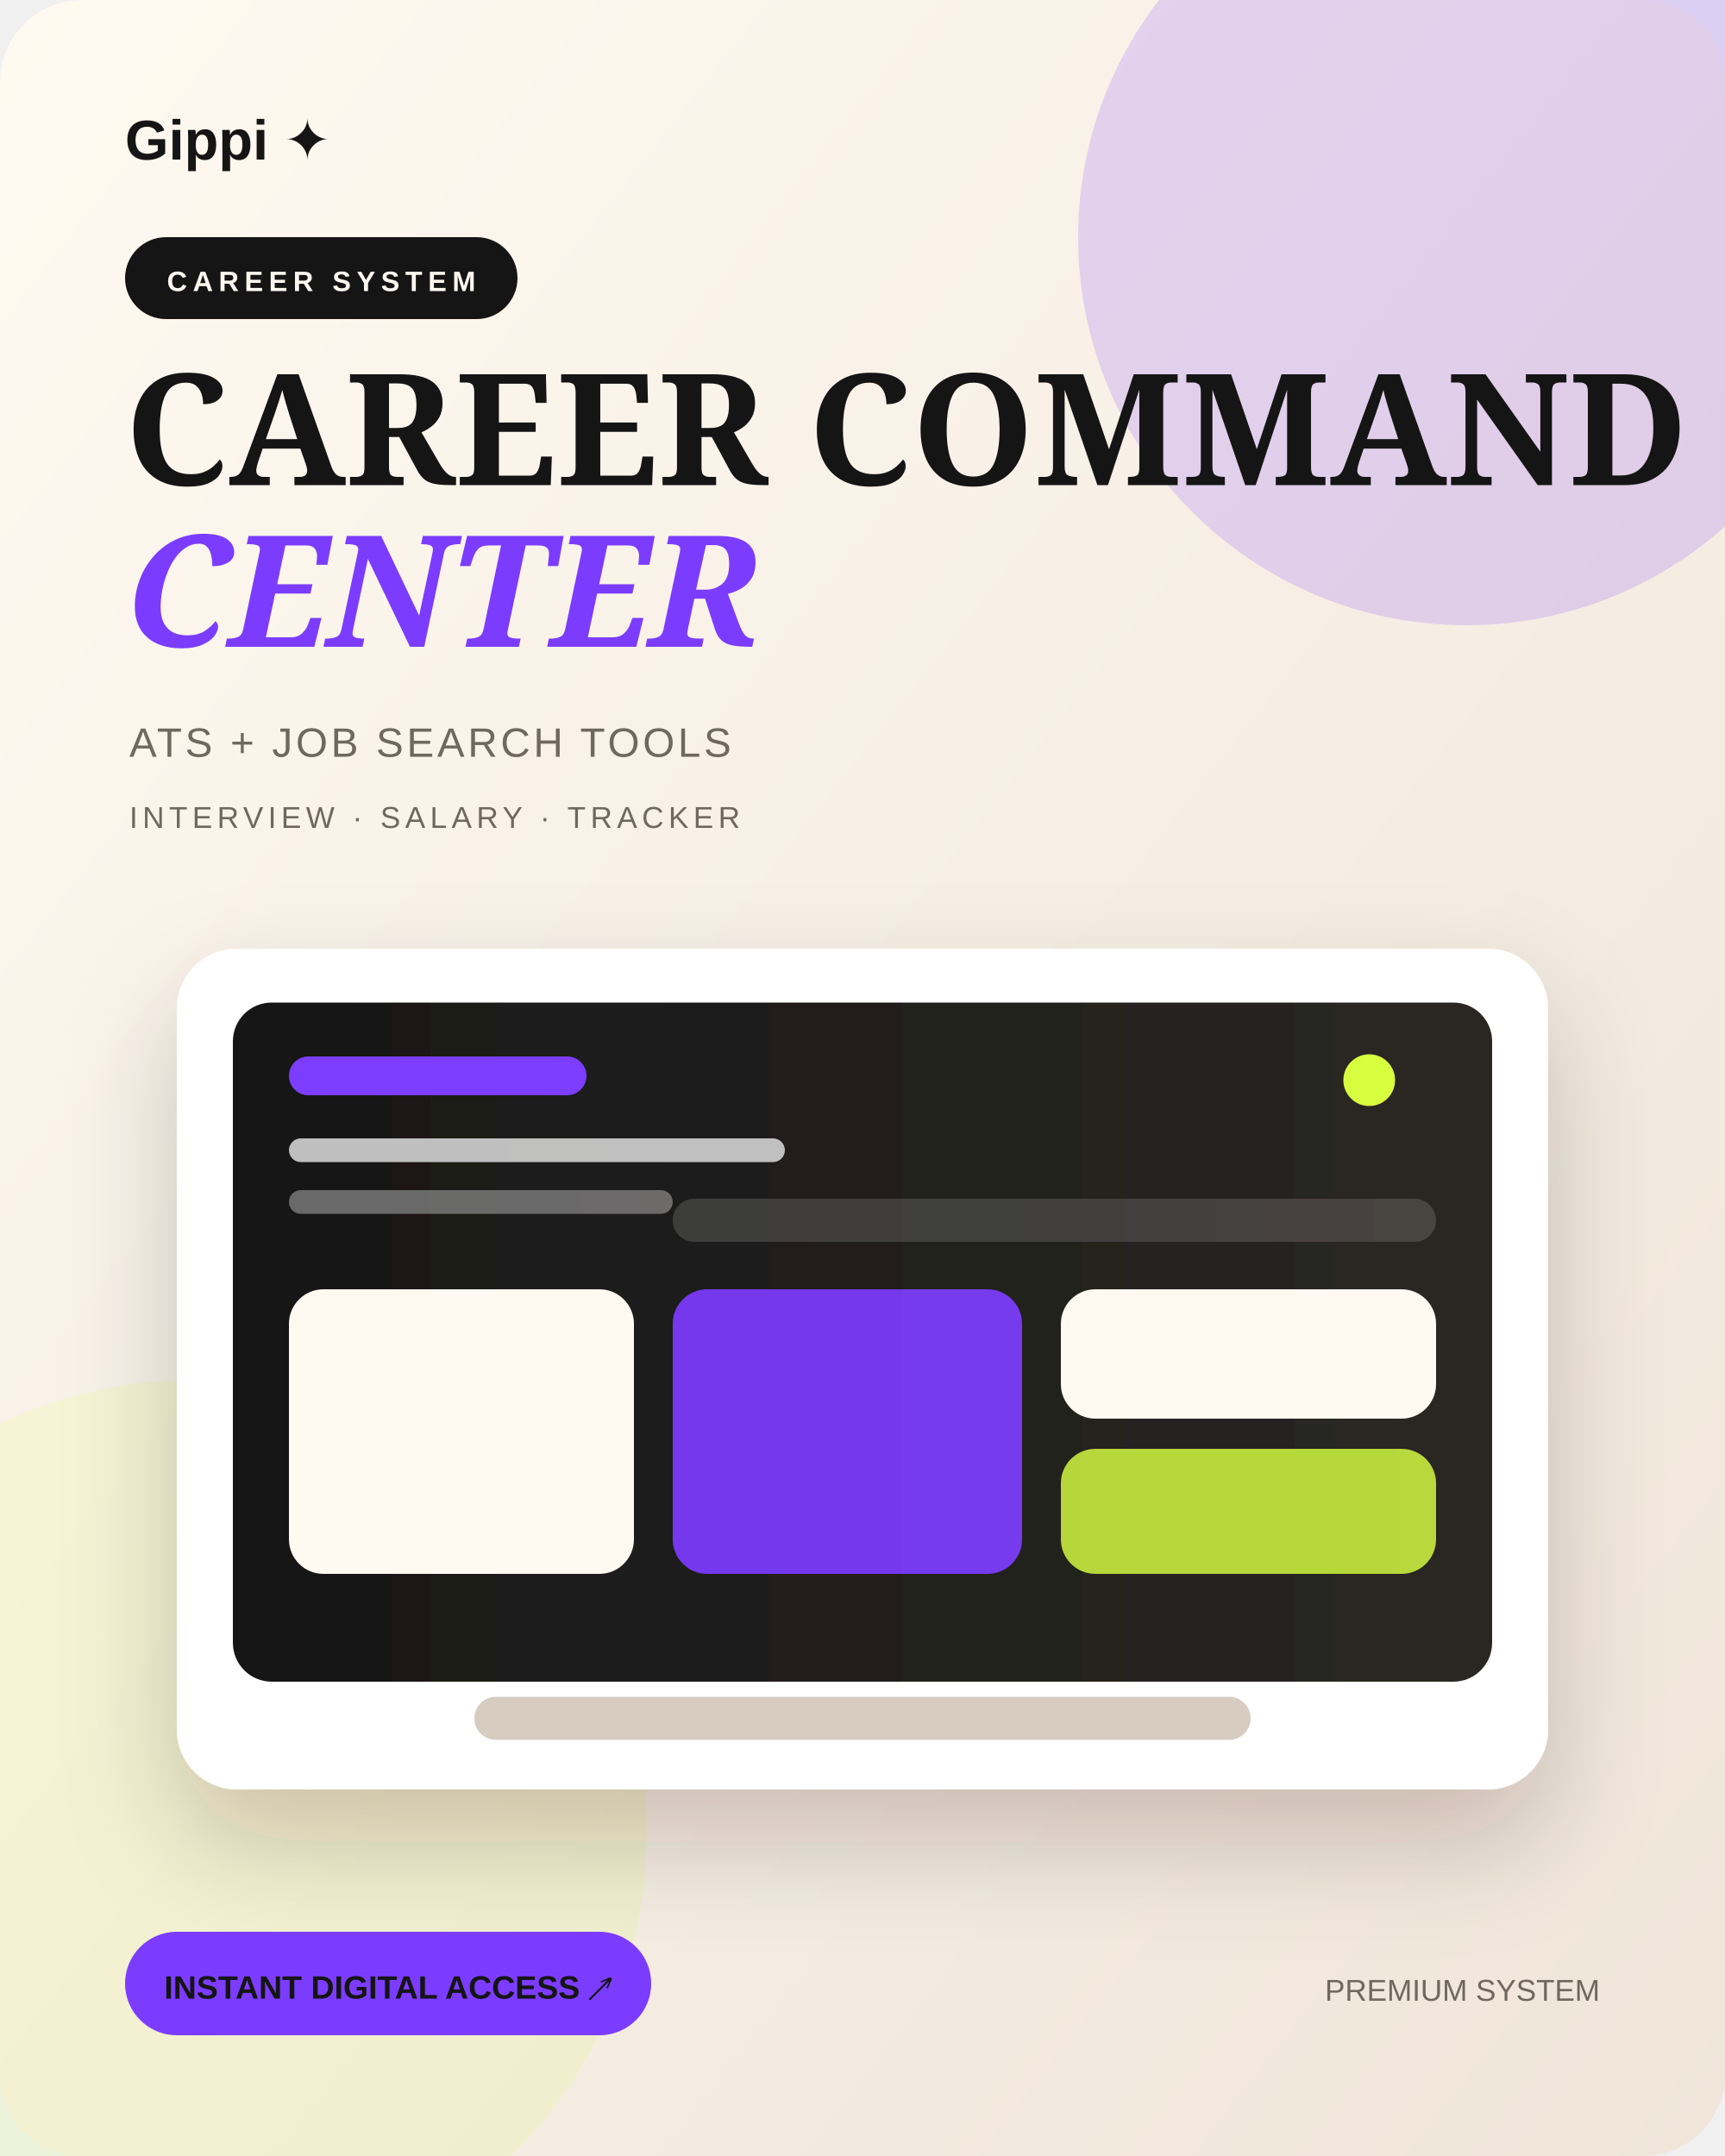
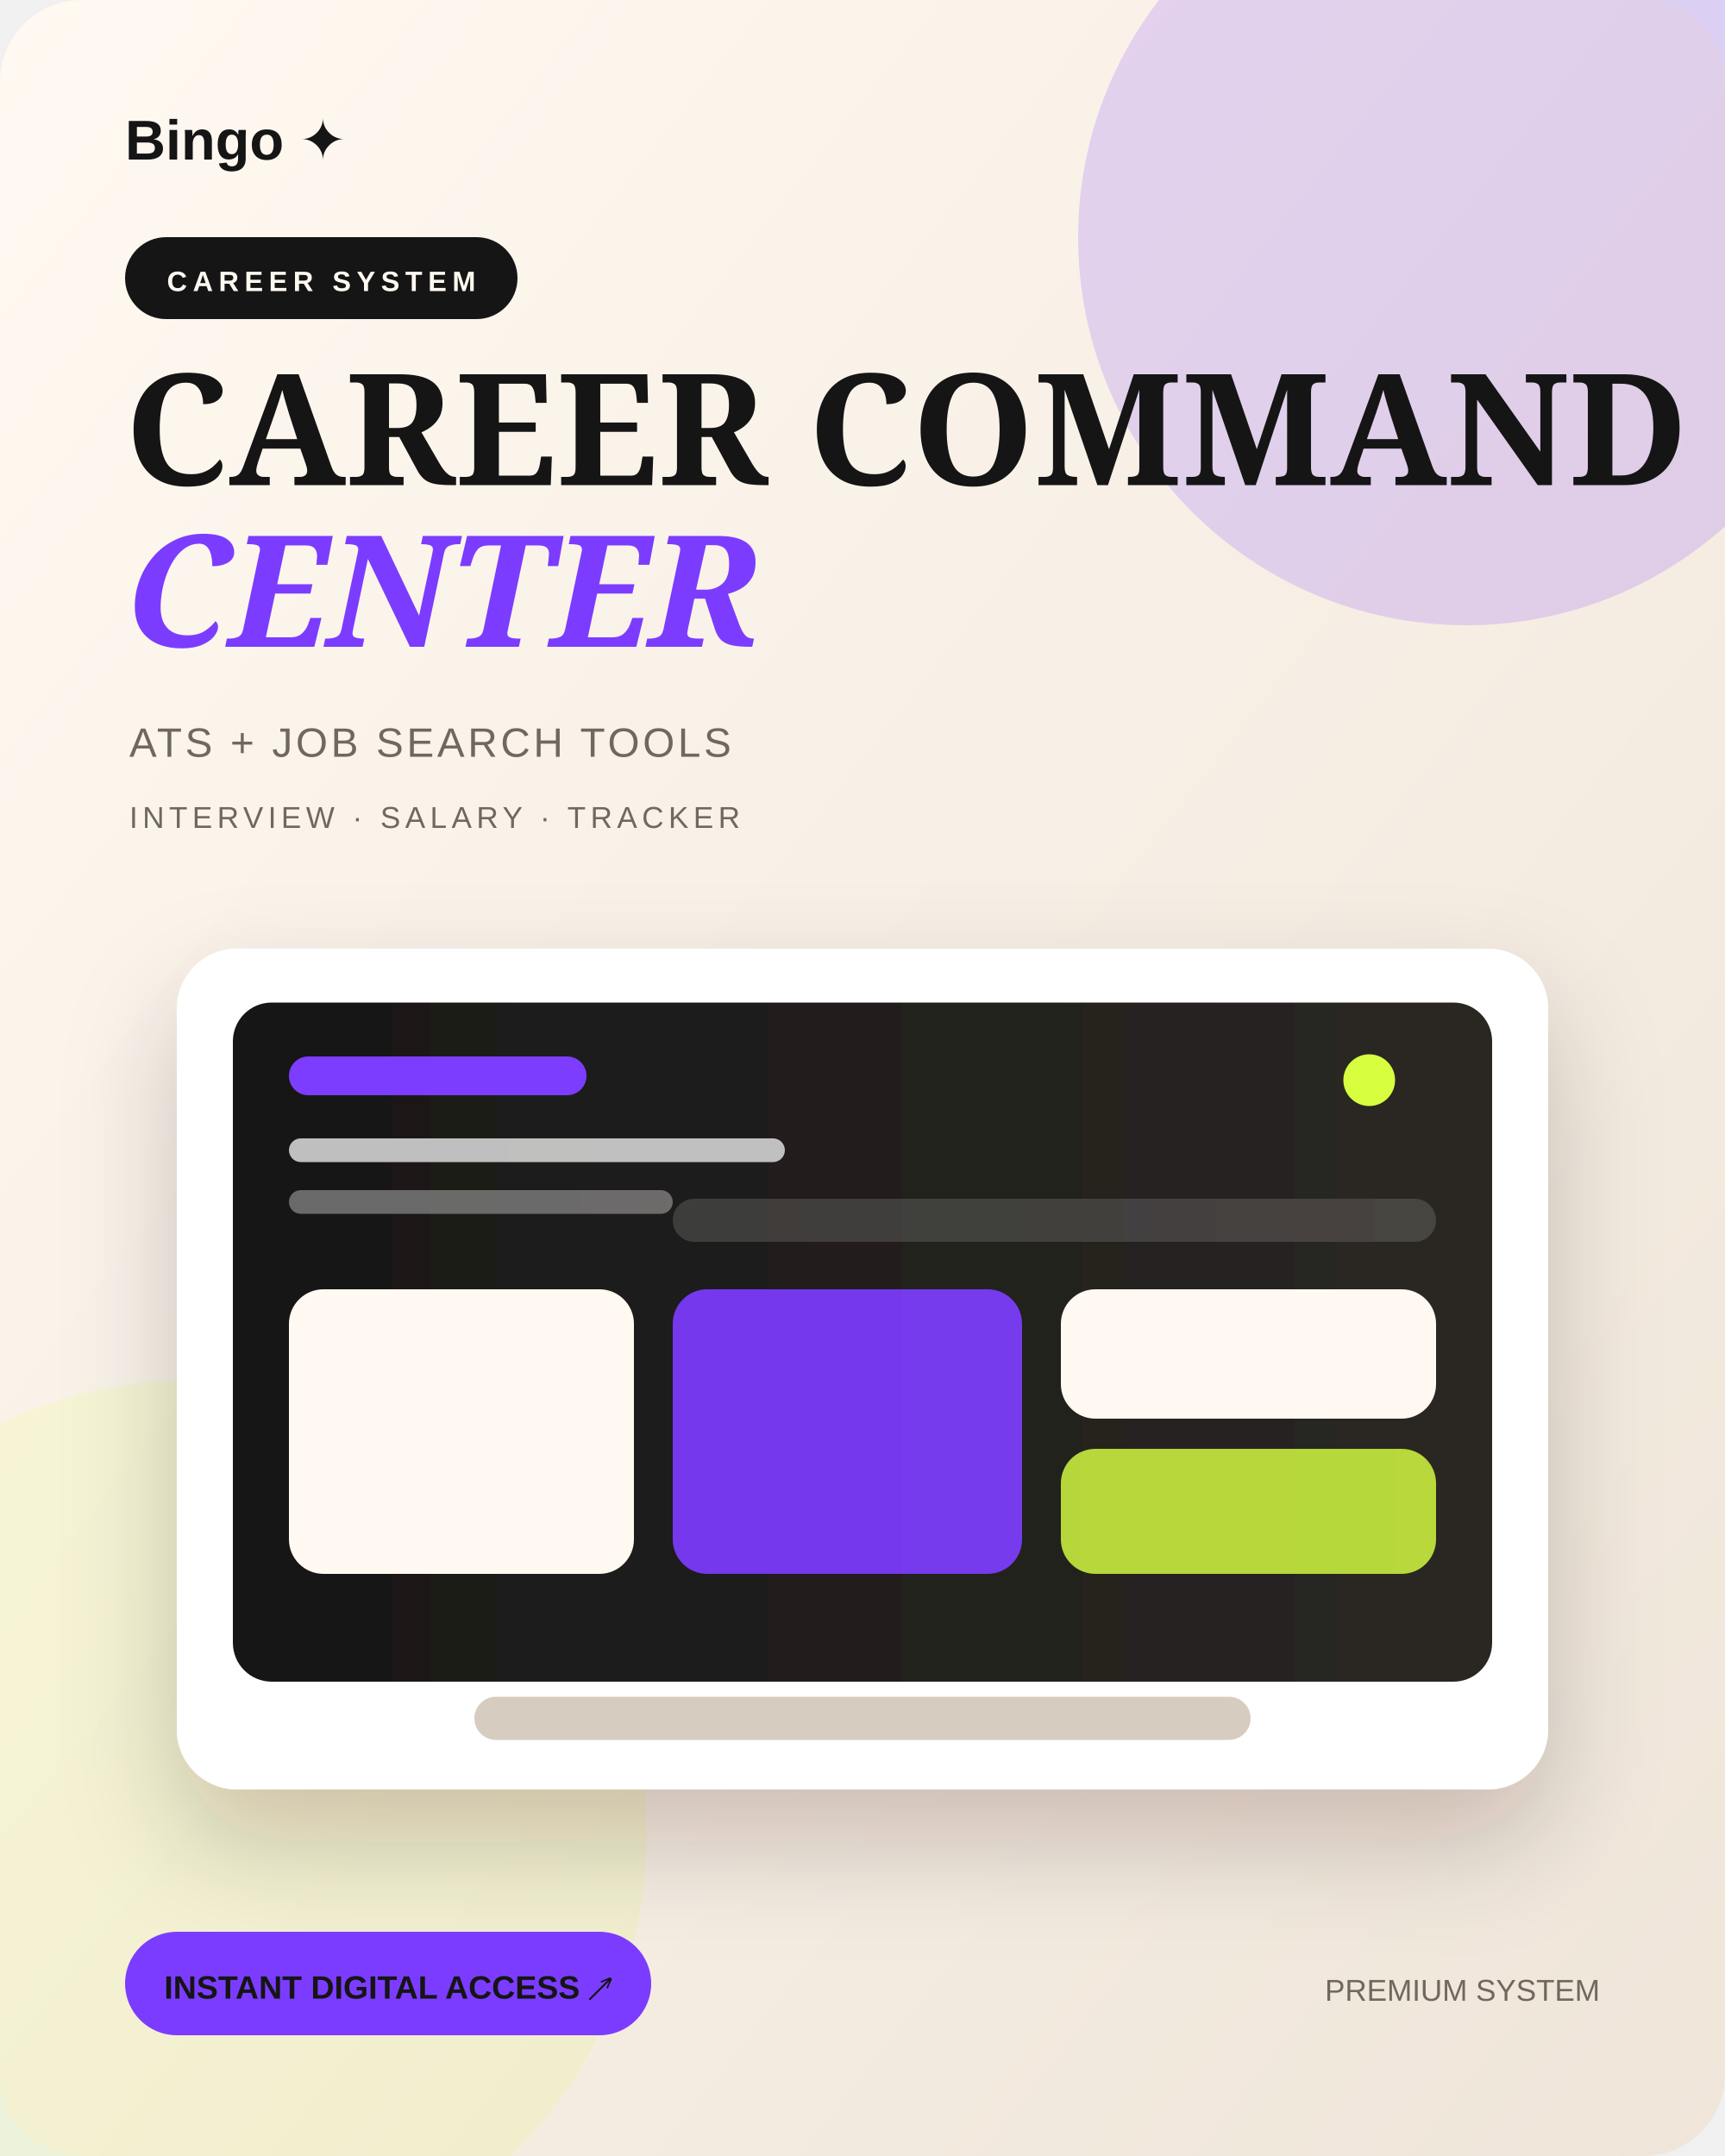
<svg xmlns="http://www.w3.org/2000/svg" width="800" height="1000" viewBox="0 0 800 1000">
  <defs>
    <linearGradient id="bg" x1="0" x2="1" y1="0" y2="1">
      <stop stop-color="#FFF9F1" />
      <stop offset="1" stop-color="#EFE5D9" />
    </linearGradient>
    <linearGradient id="screen" x1="0" x2="1">
      <stop stop-color="#171717" />
      <stop offset="1" stop-color="#2B2723" />
    </linearGradient>
    <filter id="shadow" x="-30%" y="-30%" width="160%" height="160%">
      <feDropShadow dx="0" dy="24" stdDeviation="26" flood-color="#271B10" flood-opacity=".20" />
    </filter>
  </defs>
  <rect width="800" height="1000" rx="38" fill="url(#bg)" />
  <circle cx="680" cy="110" r="180" fill="#7C3CFF" opacity=".18" />
  <circle cx="90" cy="850" r="210" fill="#D7FF3F" opacity=".12" />
-   <text x="58" y="74" font-family="Arial,Helvetica,sans-serif" font-size="26" font-weight="700" fill="#151515">Gippi ✦</text>
+   <text x="58" y="74" font-family="Arial,Helvetica,sans-serif" font-size="26" font-weight="700" fill="#151515">Bingo ✦</text>
  <rect x="58" y="110" width="182" height="38" rx="19" fill="#151515" />
  <text x="149" y="135" text-anchor="middle" font-family="Arial,Helvetica,sans-serif" font-size="13" font-weight="700" letter-spacing="2.6" fill="#FFF9F1">CAREER SYSTEM</text>
  <text x="58" y="225" font-family="Georgia,serif" font-size="72" font-weight="700" fill="#151515">CAREER COMMAND</text>
  <text x="58" y="300" font-family="Georgia,serif" font-size="72" font-style="italic" font-weight="700" fill="#7C3CFF">CENTER</text>
  <text x="60" y="351" font-family="Arial,Helvetica,sans-serif" font-size="19" letter-spacing="1.5" fill="#6F685F">ATS + JOB SEARCH TOOLS</text>
  <text x="60" y="384" font-family="Arial,Helvetica,sans-serif" font-size="14" letter-spacing="2.2" fill="#6F685F">INTERVIEW · SALARY · TRACKER</text>
  <g filter="url(#shadow)" transform="translate(82 440)">
    <rect x="0" y="0" width="636" height="390" rx="28" fill="#FFFFFF" />
    <rect x="26" y="25" width="584" height="315" rx="18" fill="url(#screen)" />
    <rect x="52" y="50" width="138" height="18" rx="9" fill="#7C3CFF" />
    <rect x="52" y="88" width="230" height="11" rx="5.5" fill="#FFFFFF" opacity=".72" />
    <rect x="52" y="112" width="178" height="11" rx="5.5" fill="#FFFFFF" opacity=".35" />
    <rect x="52" y="158" width="160" height="132" rx="16" fill="#FFF9F1" />
    <rect x="230" y="158" width="162" height="132" rx="16" fill="#7C3CFF" opacity=".92" />
    <rect x="410" y="158" width="174" height="60" rx="16" fill="#FFF9F1" />
    <rect x="410" y="232" width="174" height="58" rx="16" fill="#D7FF3F" opacity=".82" />
    <rect x="230" y="116" width="354" height="20" rx="10" fill="#FFFFFF" opacity=".14" />
    <circle cx="553" cy="61" r="12" fill="#D7FF3F" />
    <rect x="138" y="347" width="360" height="20" rx="10" fill="#D6CCC0" />
  </g>
  <rect x="58" y="896" width="244" height="48" rx="24" fill="#7C3CFF" />
  <text x="180" y="927" text-anchor="middle" font-family="Arial,Helvetica,sans-serif" font-size="15" font-weight="700" fill="#151515">INSTANT DIGITAL ACCESS ↗</text>
  <text x="742" y="928" text-anchor="end" font-family="Arial,Helvetica,sans-serif" font-size="14" fill="#6F685F">PREMIUM SYSTEM</text>
</svg>
